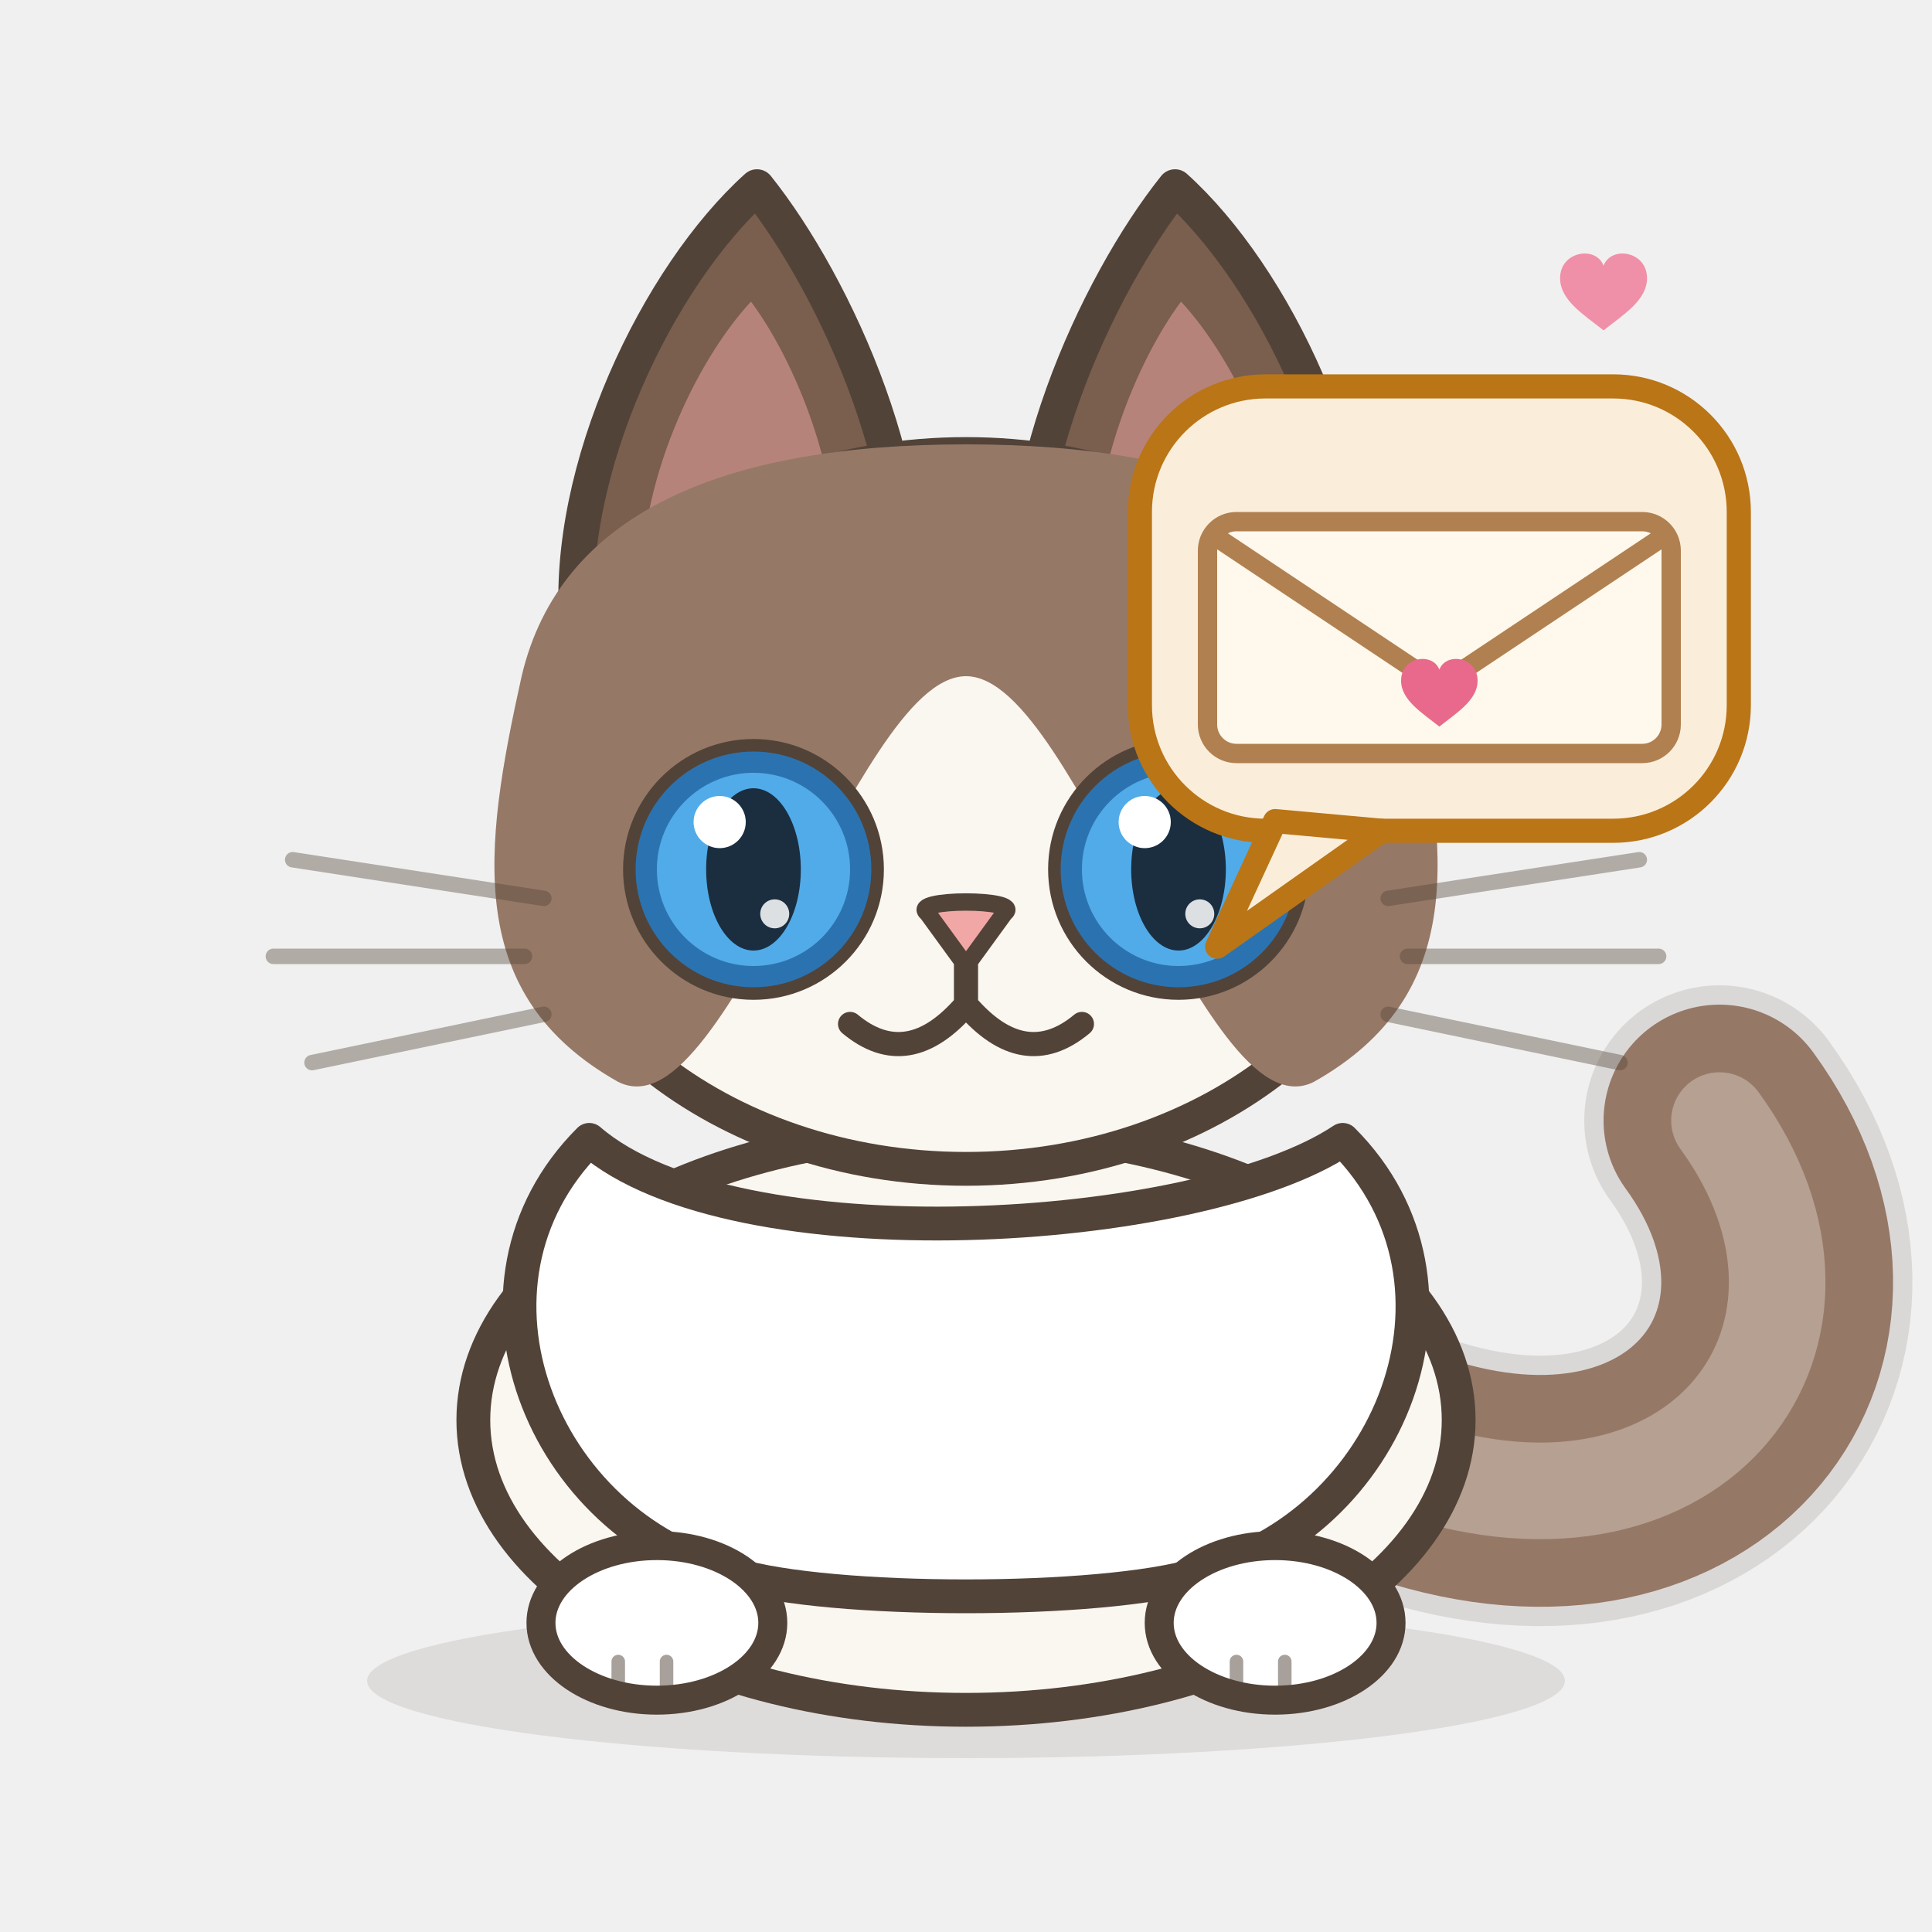
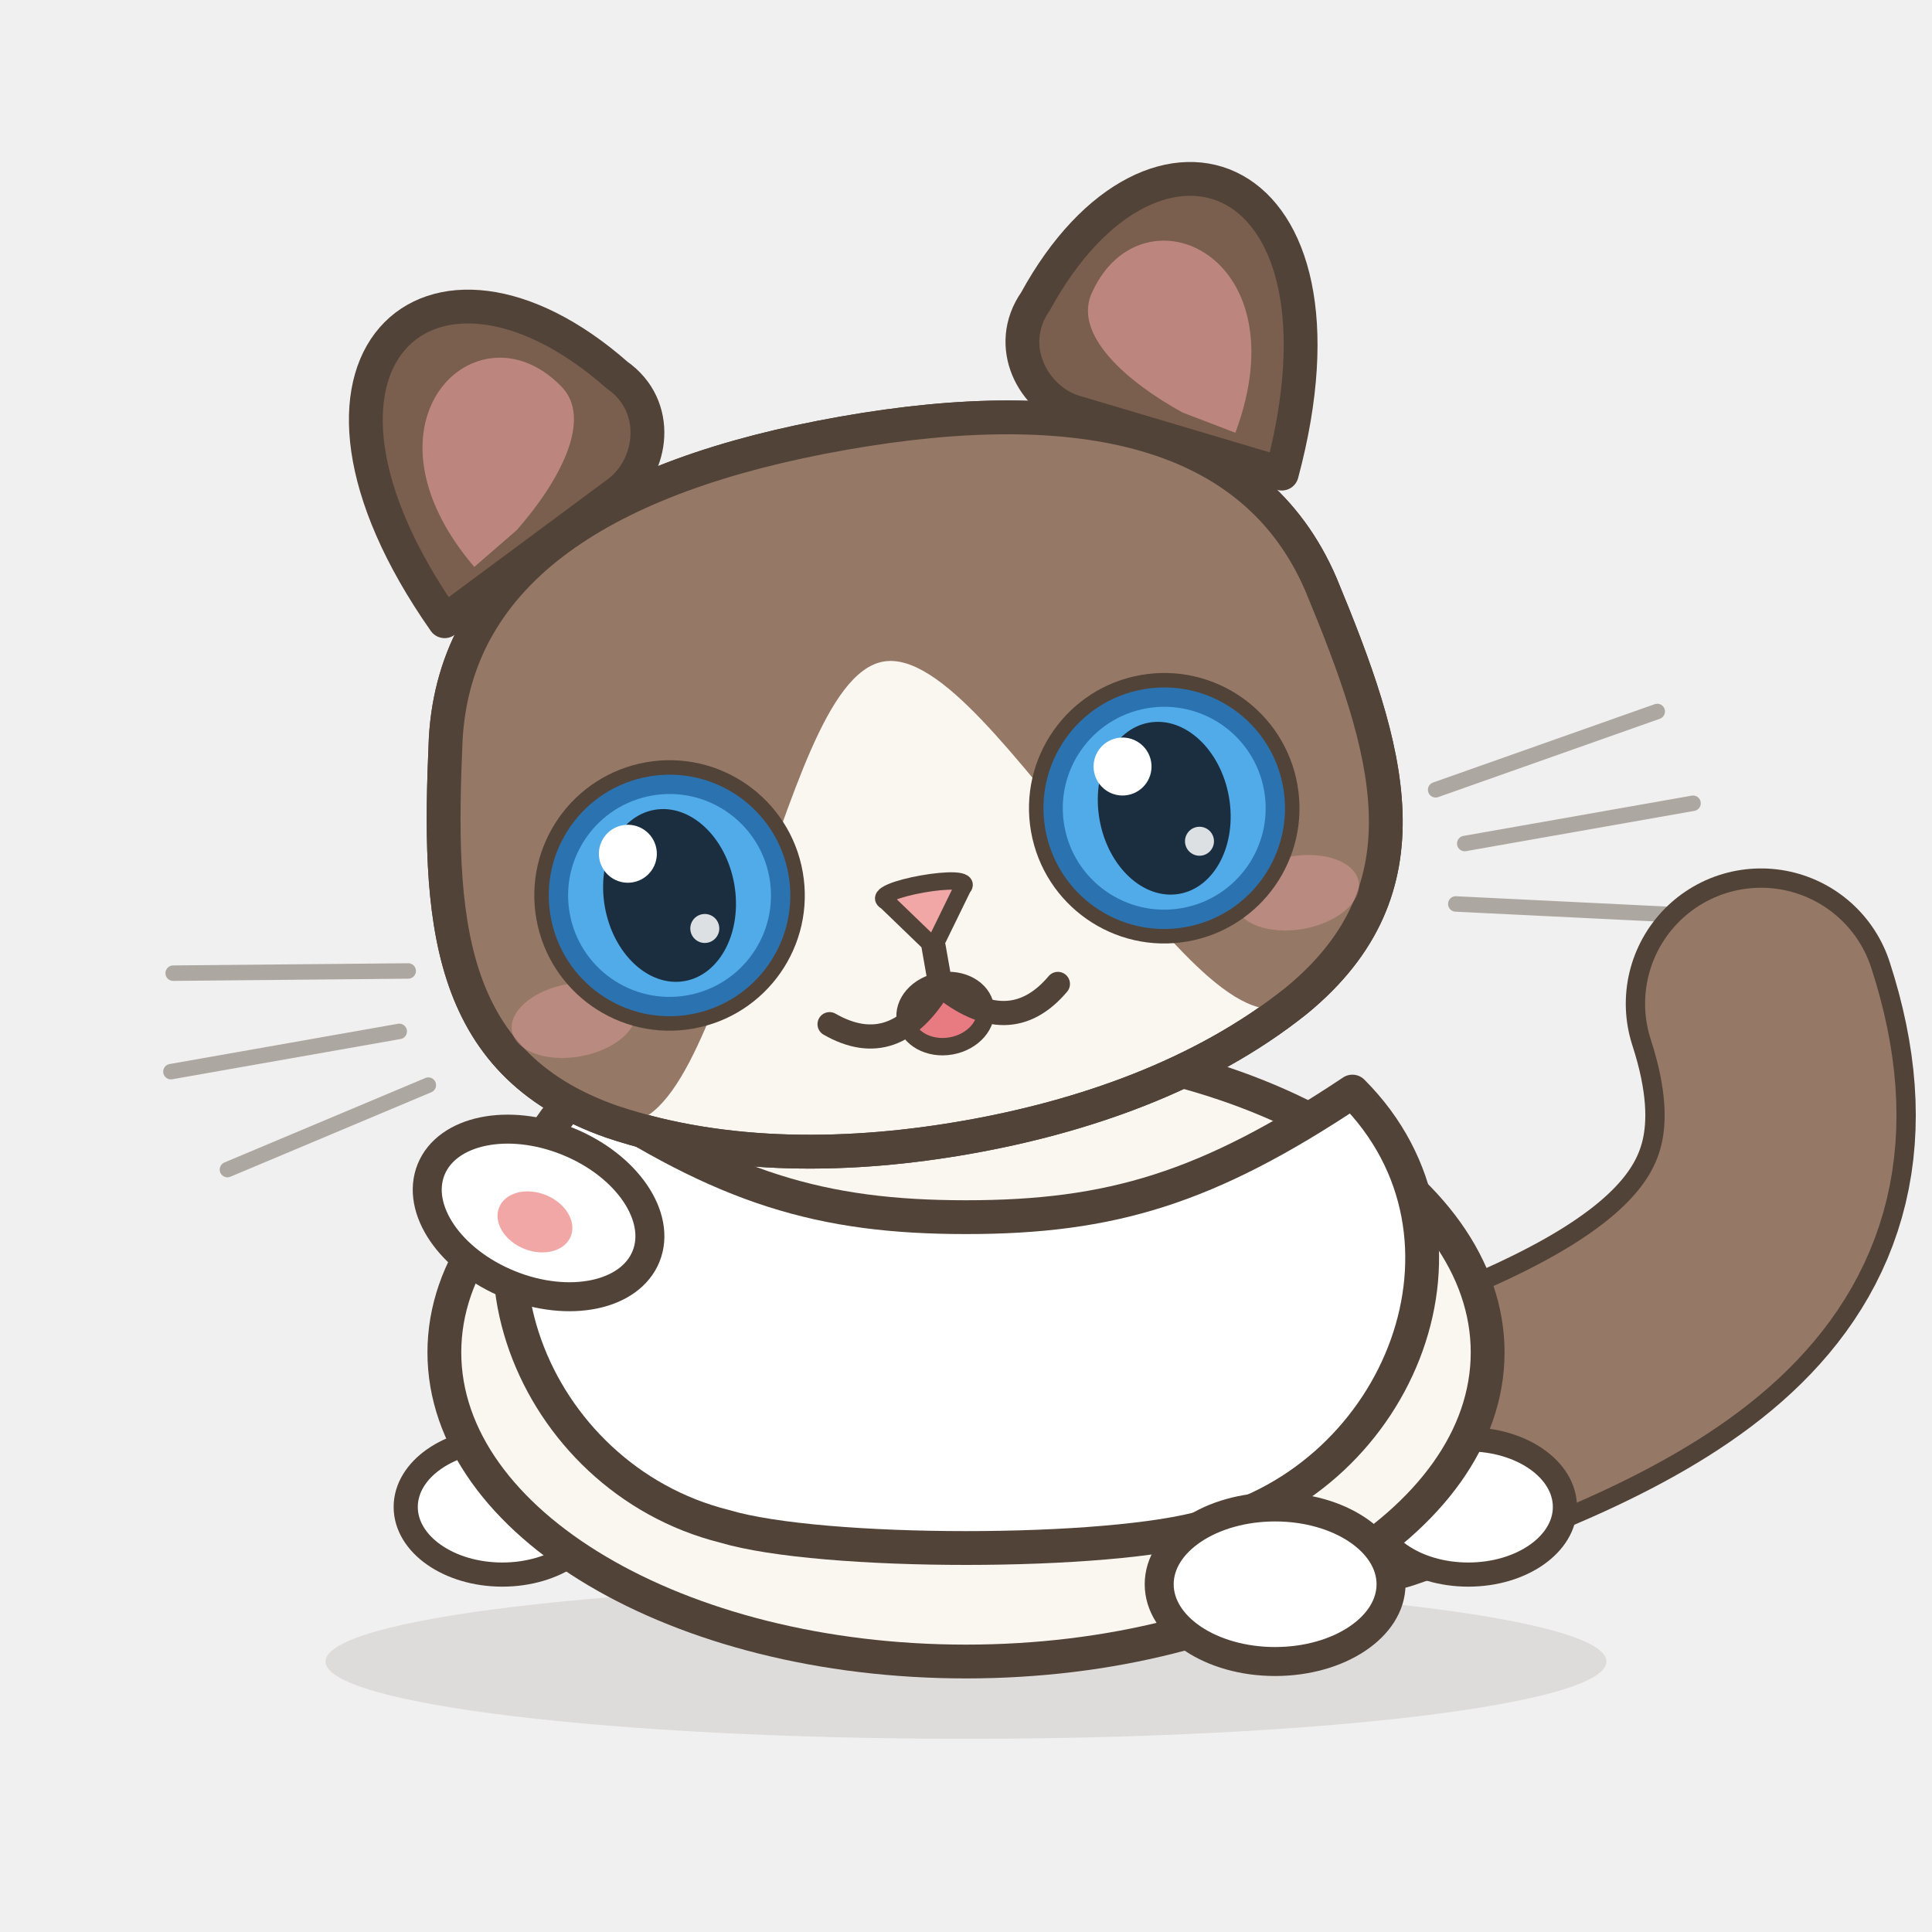
<svg xmlns="http://www.w3.org/2000/svg" viewBox="0 0 200 200">
-   <g transform="translate(0 0)">
-     <ellipse cx="100" cy="174" rx="62" ry="8" fill="#524338" opacity="0.12" />
-     <g class="m-tail">
-       <path d="M146 152 C176 162 194 138 178 116" fill="none" stroke="#524338" stroke-width="28" stroke-linecap="round" stroke-linejoin="round" opacity="0.14" />
-       <path d="M146 152 C176 162 194 138 178 116" fill="none" stroke="#967866" stroke-width="24" stroke-linecap="round" stroke-linejoin="round" />
-       <path d="M146 152 C176 162 194 138 178 116" fill="none" stroke="#FAF6F0" stroke-width="10" stroke-linecap="round" opacity="0.32" />
+   <ellipse cx="100" cy="172" rx="66.3" ry="8" fill="#524338" opacity="0.12" />
+   <g id="rig-tail">
+     <path d="M142 150.8 C170.0 141.2 191.1 131.0 182.3 103.9" fill="none" stroke="#524338" stroke-width="28" stroke-linecap="round" />
+     <path d="M142 150.8 C170.0 141.2 191.1 131.0 182.3 103.9" fill="none" stroke="#967866" stroke-width="24" stroke-linecap="round" />
+     <path d="M142 150.8 C170.0 141.2 191.1 131.0 182.3 103.9" fill="none" stroke="#FAF6F0" stroke-width="10" stroke-linecap="round" stroke-dasharray="28 120" stroke-dashoffset="-75" />
+   </g>
+   <g id="rig-body-group" transform="translate(0 -2) rotate(0 100 156) scale(1 1)">
+     <ellipse cx="52" cy="158" rx="10" ry="7" fill="#FFFFFF" stroke="#524338" stroke-width="2.5" />
+     <ellipse cx="152" cy="158" rx="10" ry="7" fill="#FFFFFF" stroke="#524338" stroke-width="2.5" />
+     <ellipse cx="100" cy="142" rx="54" ry="32" fill="#FAF6F0" stroke="#524338" stroke-width="3.5" />
+     <path d="M60 115 C45 130 55 155 75 160 C85 163 115 163 125 160 C145 155 155 130 140 115 C125 125 115 128 100 128 C85 128 75 125 60 115 Z" fill="#FFFFFF" stroke="#524338" stroke-width="3.5" stroke-linejoin="round" />
+   </g>
+   <g id="rig-head-group" transform="translate(-3 -4) rotate(-10 100 104)">
+     <g transform="rotate(0 68 54)" stroke="#524338" stroke-width="3.5" stroke-linejoin="round">
+       <path d="M56 60 C42 30 62 18 78 38 C82 42 80 48 76 50 Z" fill="#7A5E4E" />
+       <path d="M60 55 C50 38 65 28 72 38 C75 42 70 48 65 52 Z" fill="#F2A7A7" opacity="0.55" stroke="none" />
    </g>
-     <g class="m-body">
-       <ellipse cx="100" cy="147" rx="51" ry="30" fill="#FAF6F0" stroke="#524338" stroke-width="3.5" />
-       <path d="M61 118 C46 133 56 158 76 163     C86 166 114 166 124 163     C144 158 154 133 139 118     C124 128 76 131 61 118 Z" fill="#FFFFFF" stroke="#524338" stroke-width="3.5" stroke-linejoin="round" />
-       <ellipse cx="68" cy="168" rx="12" ry="8" fill="#FFFFFF" stroke="#524338" stroke-width="3" />
-       <path d="M64 172 v2.4" stroke="#524338" stroke-width="1.4" stroke-linecap="round" opacity="0.5" />
-       <path d="M69 172 v2.4" stroke="#524338" stroke-width="1.4" stroke-linecap="round" opacity="0.5" />
-       <ellipse cx="132" cy="168" rx="12" ry="8" fill="#FFFFFF" stroke="#524338" stroke-width="3" />
-       <path d="M128 172 v2.4" stroke="#524338" stroke-width="1.4" stroke-linecap="round" opacity="0.5" />
-       <path d="M133 172 v2.4" stroke="#524338" stroke-width="1.4" stroke-linecap="round" opacity="0.5" />
+     <g transform="rotate(0 132 54)" stroke="#524338" stroke-width="3.5" stroke-linejoin="round">
+       <path d="M144 60 C158 30 138 18 122 38 C118 42 120 48 124 50 Z" fill="#7A5E4E" />
+       <path d="M140 55 C150 38 135 28 128 38 C125 42 130 48 135 52 Z" fill="#F2A7A7" opacity="0.55" stroke="none" />
    </g>
-     <g class="m-head">
-       <g class="m-ears">
-         <path d="M-16 3 C-18 -12 -8 -31 0 -40 C9 -31 17 -12 15 3 Z" transform="translate(76.1 62.5) rotate(3) scale(-1.08 1.08)" fill="#7A5E4E" stroke="#524338" stroke-width="3.4" stroke-linejoin="round" />
-         <path d="M-9 0 C-11 -10 -5 -23 0 -29 C5 -23 10 -11 9 0 Z" transform="translate(76.1 62.5) rotate(3) scale(-1.08 1.08)" fill="#F2A7A7" opacity="0.5" />
-         <path d="M-16 3 C-18 -12 -8 -31 0 -40 C9 -31 17 -12 15 3 Z" transform="translate(123.9 62.5) rotate(-3) scale(1.08 1.08)" fill="#7A5E4E" stroke="#524338" stroke-width="3.4" stroke-linejoin="round" />
-         <path d="M-9 0 C-11 -10 -5 -23 0 -29 C5 -23 10 -11 9 0 Z" transform="translate(123.9 62.5) rotate(-3) scale(1.08 1.08)" fill="#F2A7A7" opacity="0.5" />
+     <path d="M100 48 C125 48 142 55 146 72 C150 90 152 105 136 114 C125 120 112 122 100 122 C88 122 75 120 64 114 C48 105 50 90 54 72 C58 55 75 48 100 48 Z" fill="#FAF6F0" stroke="#524338" stroke-width="3.5" stroke-linejoin="round" />
+     <path d="M100 48 C125 48 142 55 146 72 C150 90 152 105 136 114 C130 117 124 105 118 95 C112 85 106 72 100 72 C94 72 88 85 82 95 C76 105 70 117 64 114 C48 105 50 90 54 72 C58 55 75 48 100 48 Z" fill="#967866" />
+     <path d="M100 48 C125 48 142 55 146 72 C150 90 152 105 136 114 C125 120 112 122 100 122 C88 122 75 120 64 114 C48 105 50 90 54 72 C58 55 75 48 100 48 Z" fill="none" stroke="#524338" stroke-width="3.5" stroke-linejoin="round" />
+     <ellipse cx="62" cy="103" rx="6.5" ry="3.8" fill="#F2A7A7" opacity="0.38" />
+     <ellipse cx="138" cy="103" rx="6.5" ry="3.8" fill="#F2A7A7" opacity="0.38" />
+     <g>
+       <circle cx="74" cy="92" r="14" fill="#524338" />
+       <circle cx="74" cy="92" r="12.5" fill="#2B73B0" />
+       <circle cx="74" cy="92" r="10.5" fill="#51ABE8" />
+       <circle cx="126" cy="92" r="14" fill="#524338" />
+       <circle cx="126" cy="92" r="12.5" fill="#2B73B0" />
+       <circle cx="126" cy="92" r="10.5" fill="#51ABE8" />
+       <g class="pupils" transform="translate(0 0)">
+         <ellipse cx="74" cy="92" rx="6.8" ry="9" fill="#1A2E40" />
+         <circle cx="70.5" cy="87" r="3" fill="#FFFFFF" />
+         <circle cx="77" cy="96" r="1.5" fill="#FFFFFF" opacity="0.85" />
+         <ellipse cx="126" cy="92" rx="6.8" ry="9" fill="#1A2E40" />
+         <circle cx="122.5" cy="87" r="3" fill="#FFFFFF" />
+         <circle cx="129" cy="96" r="1.5" fill="#FFFFFF" opacity="0.85" />
      </g>
-       <ellipse cx="100" cy="84" rx="46" ry="37" fill="#FAF6F0" stroke="#524338" stroke-width="3.5" />
-       <path d="M100.0 46.0 C125.0 46.0 142.0 53.0 146.0 70.0 C150.0 88.0 152.0 103.0 136.0 112.0     C130.0 115.0 124.0 103.0 118.0 93.0 C112.0 83.0 106.0 70.0 100.0 70.0     C94.0 70.0 88.0 83.0 82.0 93.0 C76.0 103.0 70.0 115.0 64.0 112.0     C48.0 103.0 50.0 88.0 54.0 70.0 C58.0 53.0 75.0 46.0 100.0 46.0 Z" fill="#967866" />
-       <g class="m-eyes">
-         <circle cx="78" cy="90" r="13.5" fill="#524338" />
-         <circle cx="78" cy="90" r="12.2" fill="#2B73B0" />
-         <circle cx="78" cy="90" r="10.0" fill="#51ABE8" />
-         <circle cx="122" cy="90" r="13.5" fill="#524338" />
-         <circle cx="122" cy="90" r="12.2" fill="#2B73B0" />
-         <circle cx="122" cy="90" r="10.0" fill="#51ABE8" />
-         <g class="pupils">
-           <ellipse cx="78" cy="90" rx="4.9" ry="8.4" fill="#1A2E40" />
-           <circle cx="74.5" cy="85.1" r="2.7" fill="#FFFFFF" />
-           <circle cx="80.2" cy="94.6" r="1.5" fill="#FFFFFF" opacity="0.85" />
-           <ellipse cx="122" cy="90" rx="4.9" ry="8.4" fill="#1A2E40" />
-           <circle cx="118.5" cy="85.1" r="2.7" fill="#FFFFFF" />
-           <circle cx="124.2" cy="94.6" r="1.5" fill="#FFFFFF" opacity="0.85" />
-         </g>
-       </g>
-       <path d="M100 100 L104 94.5 C106 93 94 93 96 94.5 Z" fill="#F2A7A7" stroke="#524338" stroke-width="1.8" stroke-linejoin="round" />
-       <path d="M100 100 L100 104 M100 104 Q94 111 88 106 M100 104 Q106 111 112 106" fill="none" stroke="#524338" stroke-width="2.5" stroke-linecap="round" />
    </g>
-     <g stroke="#524338" stroke-width="1.6" stroke-linecap="round" opacity="0.4">
-       <path d="M56.3 93 L30.3 89" />
-       <path d="M54.3 99 L28.3 99" />
-       <path d="M56.3 105 L32.3 110" />
-       <path d="M143.7 93 L169.7 89" />
-       <path d="M145.7 99 L171.7 99" />
-       <path d="M143.7 105 L167.7 110" />
-     </g>
-     <g class="m-card">
-       <rect x="118" y="40" width="62" height="46" rx="13" fill="#FAEEDA" stroke="#BA7517" stroke-width="2.5" />
-       <path d="M132 85 l-6 13 l17 -12 z" fill="#FAEEDA" stroke="#BA7517" stroke-width="2.5" stroke-linejoin="round" />
-       <rect x="125" y="54" width="48" height="24" rx="3" fill="#FFF8EC" stroke="#B08050" stroke-width="2" />
-       <path d="M125 55 L149 71 L173 55" fill="none" stroke="#B08050" stroke-width="2" stroke-linejoin="round" />
-       <path d="M0 3 C-1.6 -1.2 -9 0 -9 5.6 C-9 10.2 -4 13.2 0 16.4 C4 13.2 9 10.2 9 5.6 C9 0 1.6 -1.2 0 3 Z" transform="translate(149 68) scale(0.44)" fill="#E8698C" />
-     </g>
-     <g class="m-floath">
-       <path d="M0 3 C-1.6 -1.2 -9 0 -9 5.6 C-9 10.2 -4 13.2 0 16.4 C4 13.2 9 10.2 9 5.6 C9 0 1.6 -1.2 0 3 Z" transform="translate(166 26) scale(0.5)" fill="#F08FA8" />
+     <ellipse cx="100" cy="109" rx="4.2" ry="3.4" fill="#E87A82" stroke="#524338" stroke-width="1.8" />
+     <path d="M100 102 L104 96.5 C106 95 94 95 96 96.5 Z" fill="#F2A7A7" stroke="#524338" stroke-width="1.8" stroke-linejoin="round" />
+     <path d="M100 102 L100 106 M100 106 Q94 113 88 108 M100 106 Q106 113 112 108" fill="none" stroke="#524338" stroke-width="2.5" stroke-linecap="round" />
+     <g stroke="#524338" stroke-width="1.6" stroke-linecap="round" opacity="0.42">
+       <path d="M46 95 L22 91" />
+       <path d="M44 101 L20 101" />
+       <path d="M46 107 L24 112" />
+       <path d="M154 95 L178 91" />
+       <path d="M156 101 L180 101" />
+       <path d="M154 107 L176 112" />
    </g>
  </g>
+   <g transform="translate(-10 -38) rotate(22 68 158)">
+     <ellipse cx="68" cy="164" rx="12" ry="8" fill="#FFFFFF" stroke="#524338" stroke-width="3" />
+     <ellipse cx="68" cy="165" rx="4" ry="3" fill="#F2A7A7" />
+   </g>
+   <g transform="translate(0 0) rotate(0 132 158)">
+     <ellipse cx="132" cy="164" rx="12" ry="8" fill="#FFFFFF" stroke="#524338" stroke-width="3" />
+   </g>
</svg>
